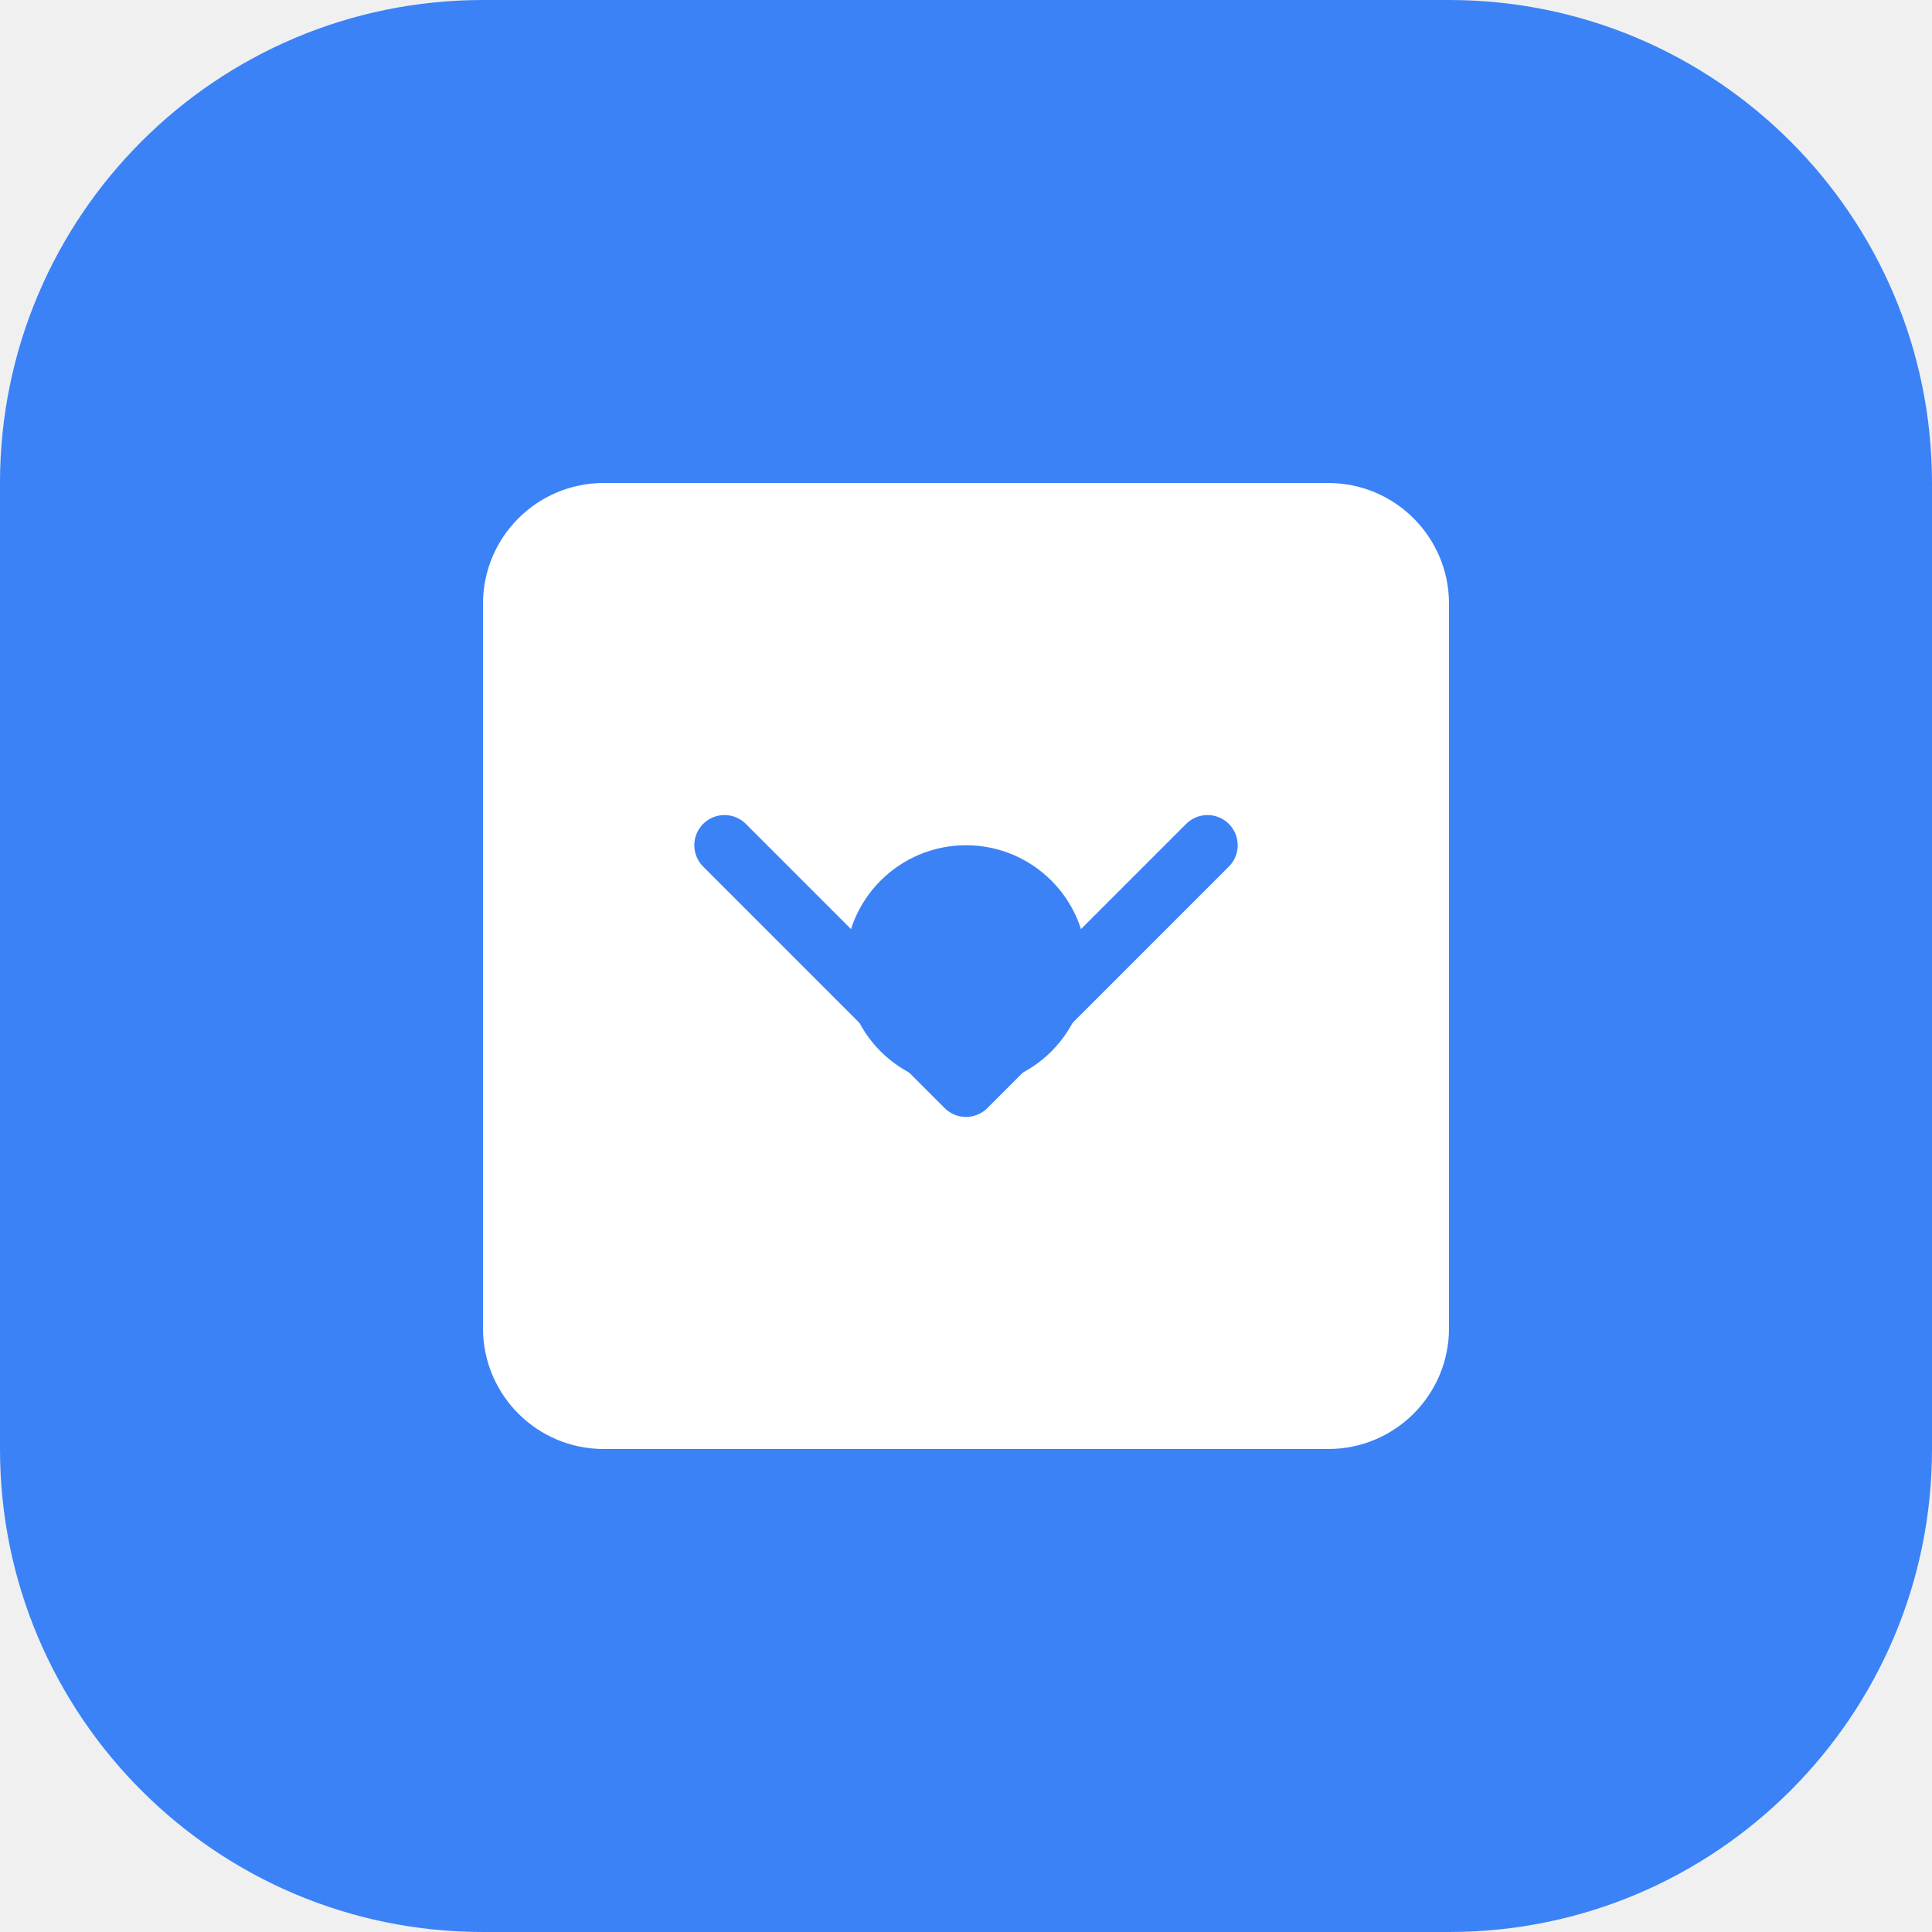
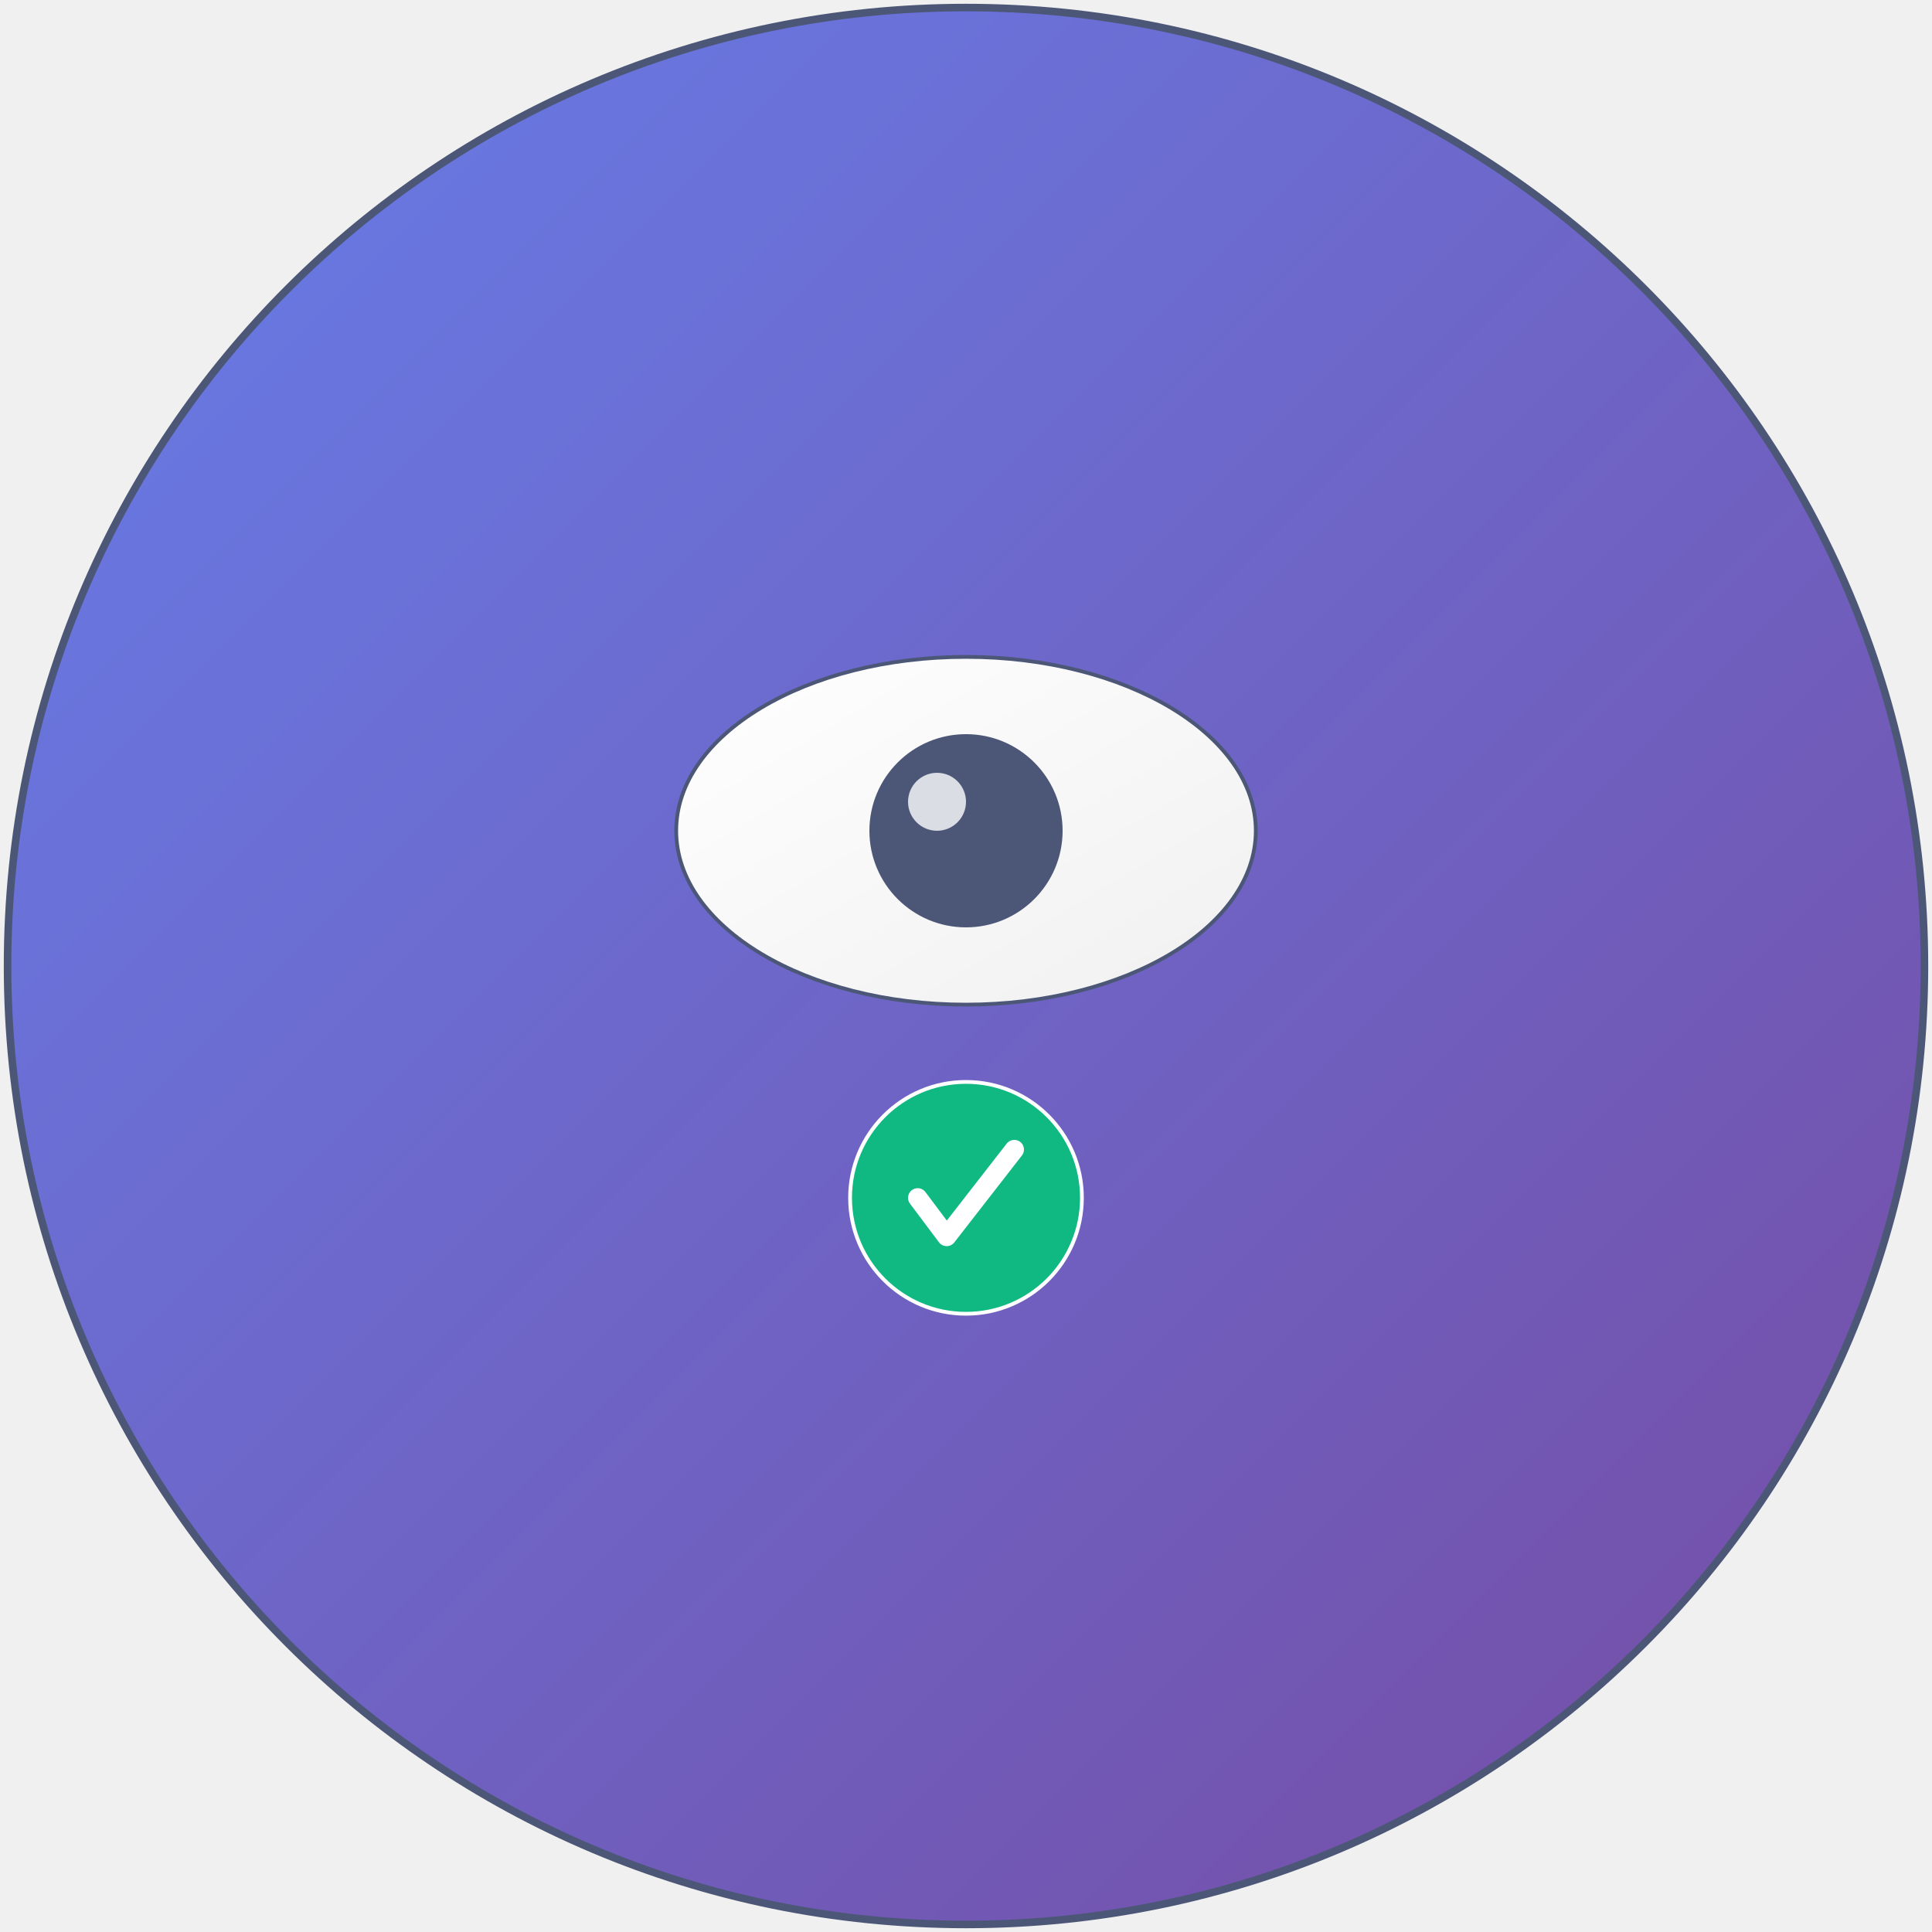
- <svg xmlns="http://www.w3.org/2000/svg" width="144" height="144" viewBox="0 0 144 144" fill="none">
-   <rect width="144" height="144" rx="36" fill="#3B82F6" />
-   <path d="M36 45C36 40.029 40.029 36 45 36H99C103.971 36 108 40.029 108 45V99C108 103.971 103.971 108 99 108H45C40.029 108 36 103.971 36 99V45Z" fill="white" />
-   <path d="M54 63L72 81L90 63" stroke="#3B82F6" stroke-width="4.5" stroke-linecap="round" stroke-linejoin="round" />
-   <circle cx="72" cy="72" r="9" fill="#3B82F6" />
+ <svg xmlns="http://www.w3.org/2000/svg" viewBox="0 0 512 512">
+   <defs>
+     <linearGradient id="iconBgGradient" x1="0%" y1="0%" x2="100%" y2="100%">
+       <stop offset="0%" style="stop-color:#667eea;stop-opacity:1" />
+       <stop offset="100%" style="stop-color:#764ba2;stop-opacity:1" />
+     </linearGradient>
+     <linearGradient id="iconIconGradient" x1="0%" y1="0%" x2="100%" y2="100%">
+       <stop offset="0%" style="stop-color:#ffffff;stop-opacity:1" />
+       <stop offset="100%" style="stop-color:#f0f0f0;stop-opacity:1" />
+     </linearGradient>
+   </defs>
+   <circle cx="256" cy="256" r="254" fill="url(#iconBgGradient)" stroke="#4c5777" stroke-width="2" />
+   <g transform="translate(256, 220.16)">
+     <ellipse cx="0" cy="0" rx="76.8" ry="46.08" fill="url(#iconIconGradient)" stroke="#4c5777" stroke-width="1" />
+     <circle cx="0" cy="0" r="25.6" fill="#4c5777" />
+     <circle cx="-7.68" cy="-7.68" r="7.68" fill="#ffffff" opacity="0.8" />
+   </g>
+   <g transform="translate(256, 317.44)">
+     <circle cx="0" cy="0" r="30.72" fill="#10b981" stroke="#ffffff" stroke-width="1" />
+     <path d="M-12.8,0 L-5.12,10.24 L12.8,-12.8" stroke="#ffffff" stroke-width="5.12" fill="none" stroke-linecap="round" stroke-linejoin="round" />
+   </g>
</svg>
